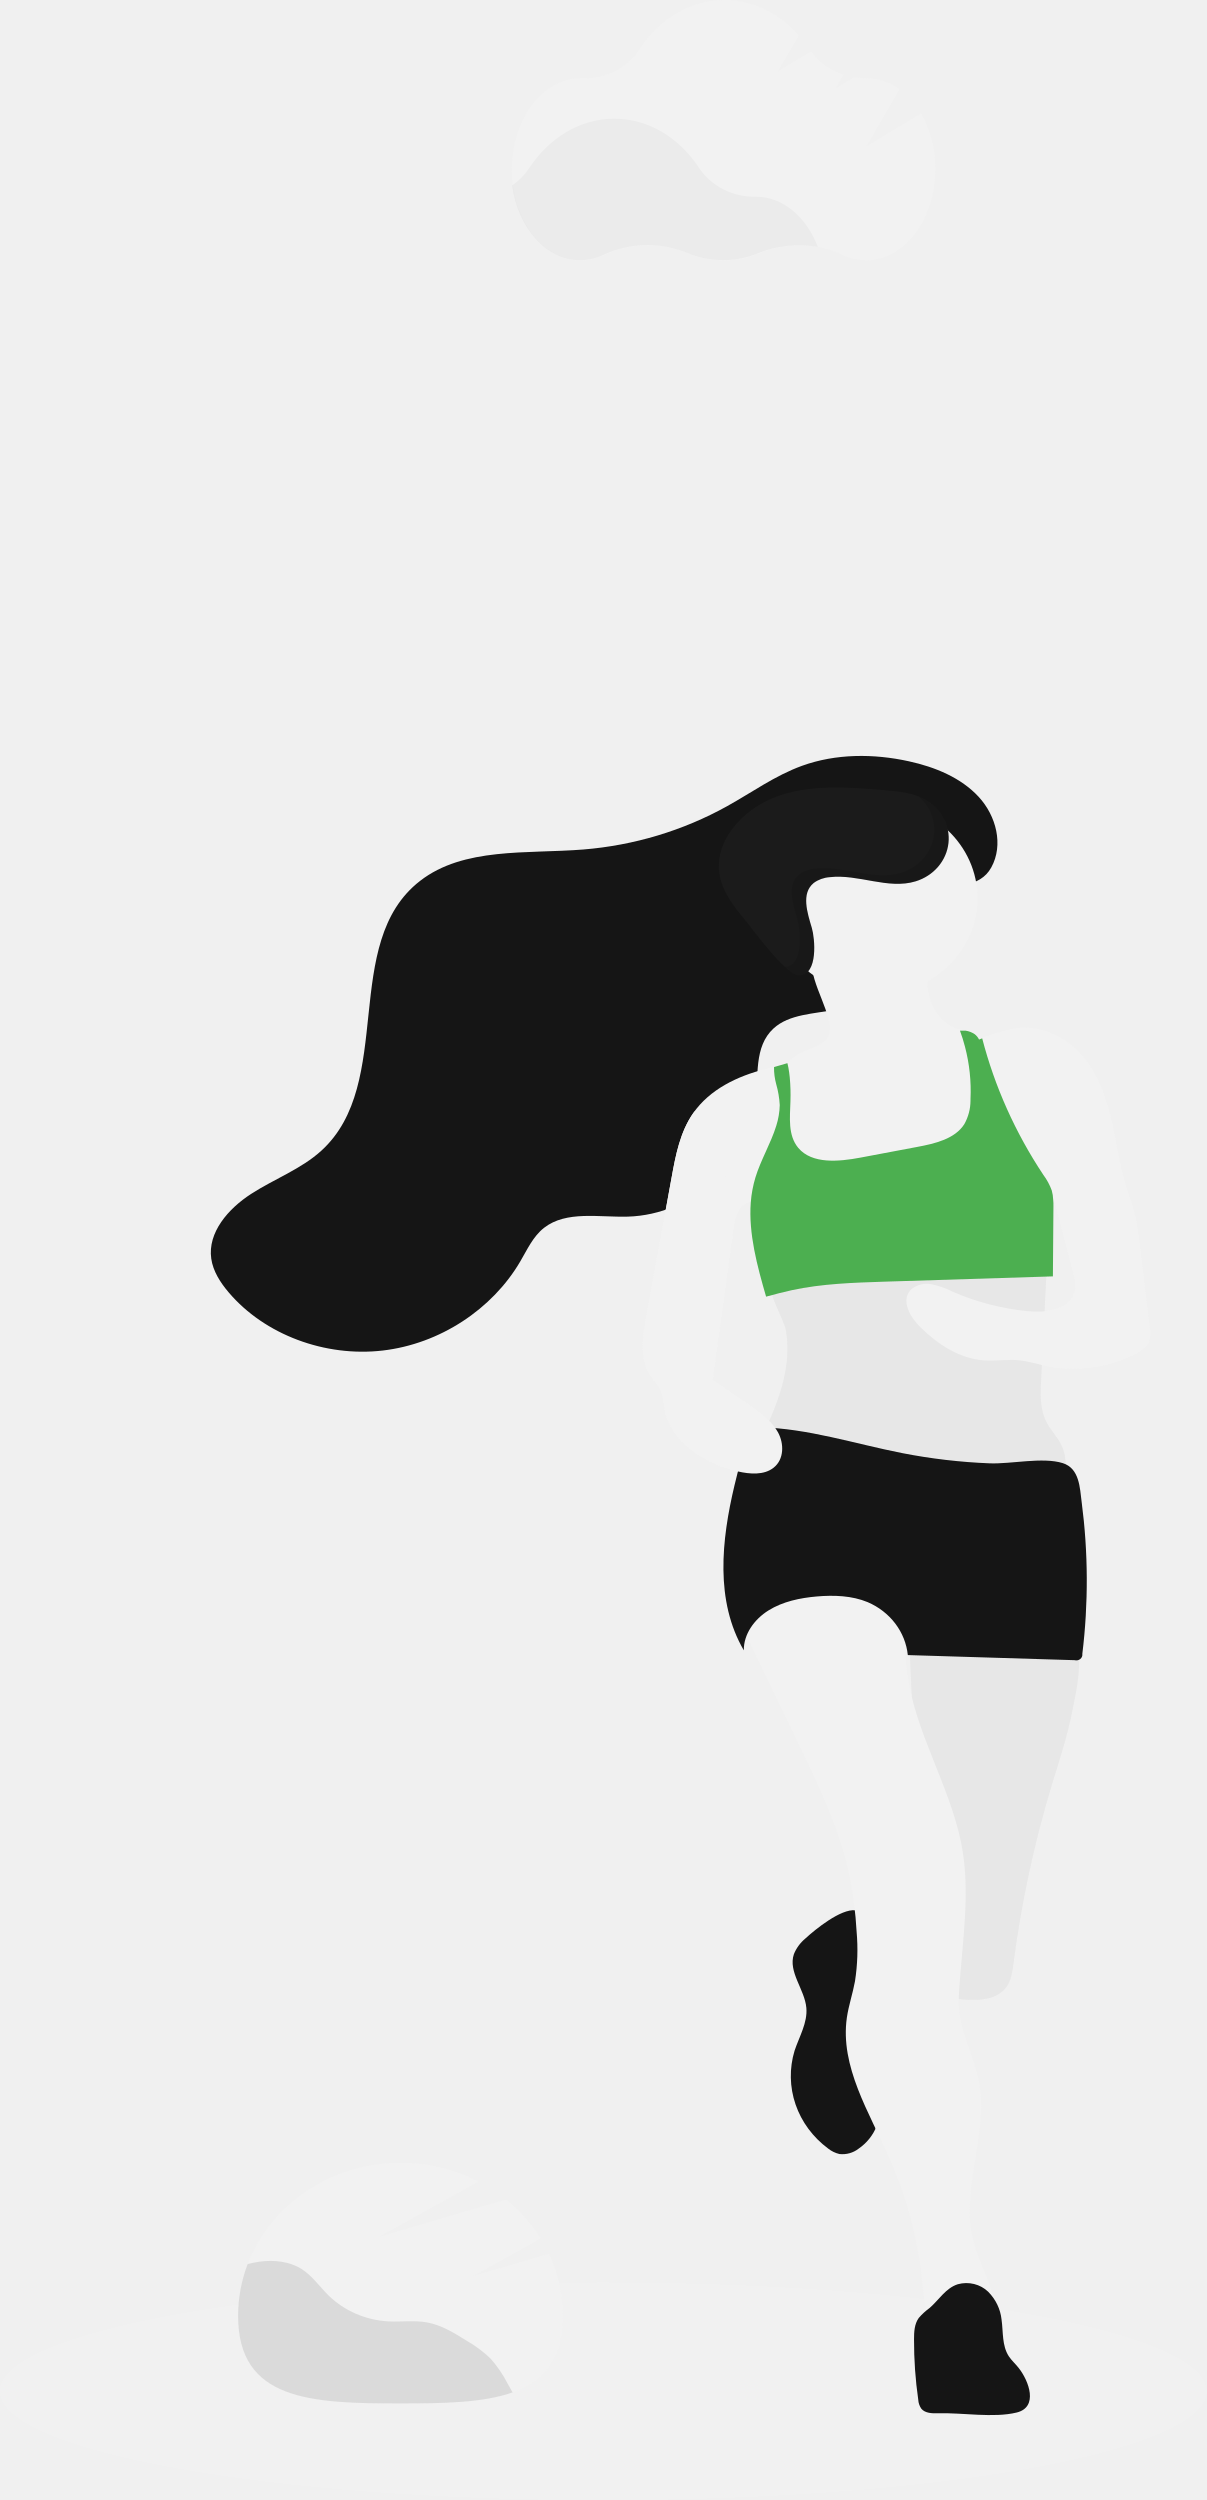
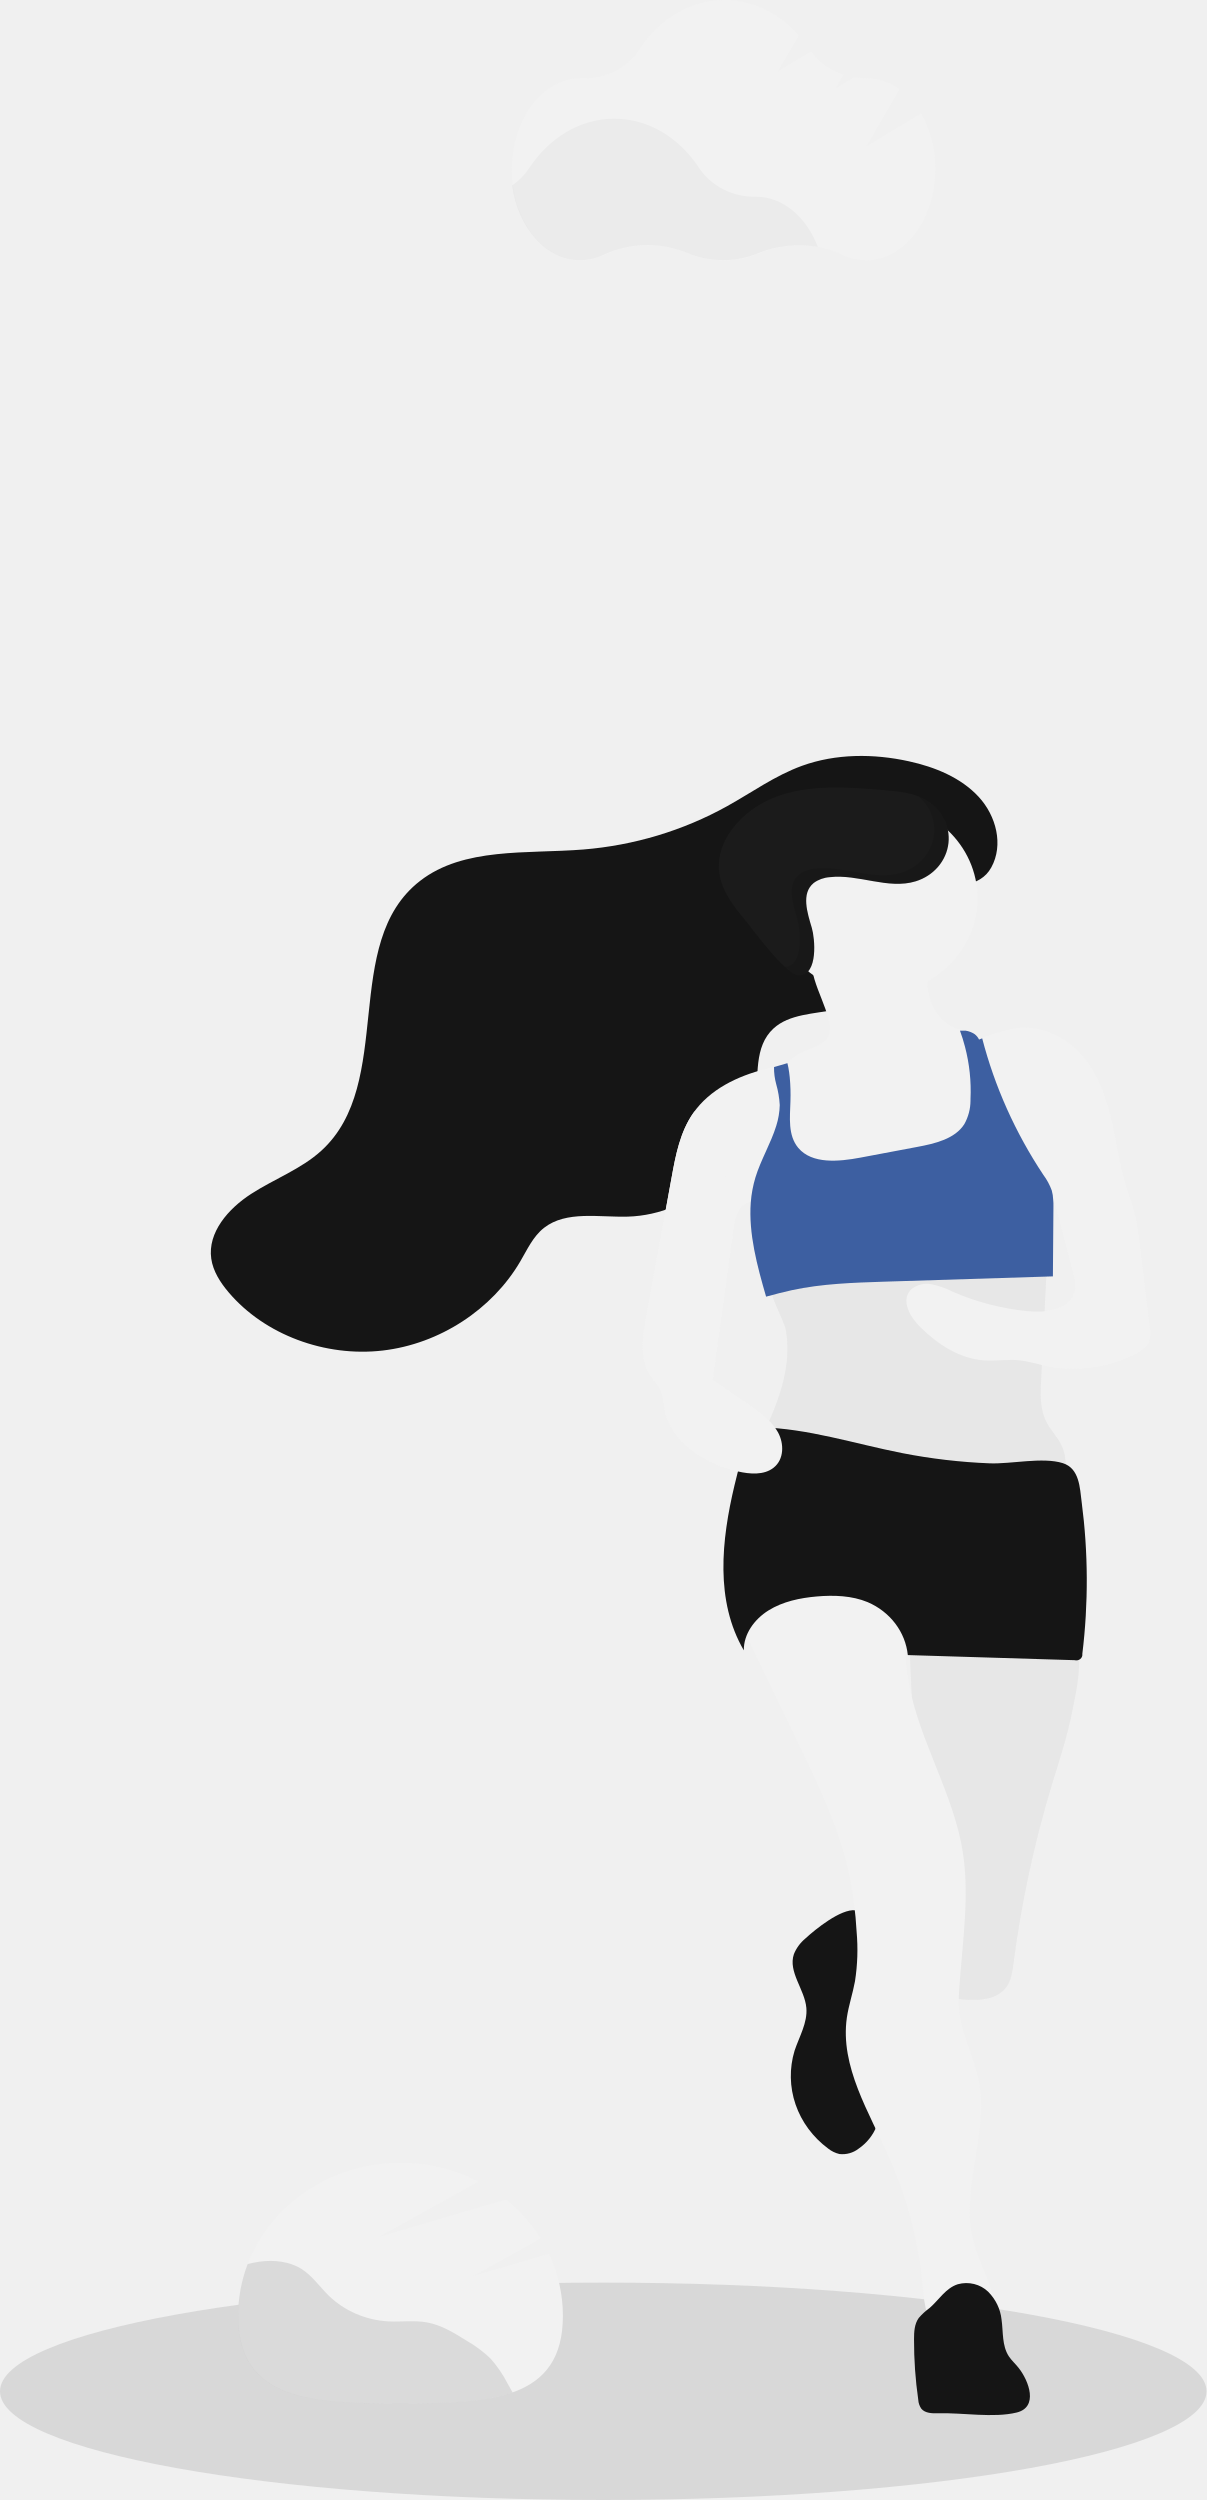
<svg xmlns="http://www.w3.org/2000/svg" width="222" height="460" viewBox="0 0 222 460" fill="none">
-   <path opacity="0.1" d="M111 460C172.304 460 222 451.046 222 440C222 428.954 172.304 420 111 420C49.696 420 0 428.954 0 440C0 451.046 49.696 460 111 460Z" fill="white" />
+   <path opacity="0.1" d="M111 460C172.304 460 222 451.046 222 440C222 428.954 172.304 420 111 420C49.696 420 0 428.954 0 440C0 451.046 49.696 460 111 460Z" fill="black" />
  <path d="M87.052 418.789L99.481 411.874C97.8 409.166 95.651 406.742 93.123 404.701L69.675 411.604L88.052 401.412C83.503 399.061 78.383 397.869 73.197 397.951C68.011 398.034 62.937 399.389 58.475 401.883C54.013 404.377 50.316 407.924 47.748 412.175C45.18 416.426 43.83 421.235 43.831 426.127C43.831 441.692 57.201 442.231 73.701 442.231C90.201 442.231 103.571 441.692 103.571 426.127C103.577 422.19 102.703 418.295 101.007 414.698L87.052 418.789Z" fill="#F2F2F2" />
  <path opacity="0.1" d="M90.214 433.925C88.892 432.673 87.413 431.577 85.812 430.66C83.552 429.245 81.221 427.806 78.558 427.322C76.221 426.899 73.812 427.255 71.416 427.132C67.281 426.892 63.39 425.208 60.5 422.409C58.805 420.756 57.468 418.734 55.429 417.454C53.227 416.094 50.435 415.8 47.825 416.137C47.068 416.245 46.318 416.39 45.578 416.572C44.406 419.639 43.808 422.874 43.812 426.134C43.812 441.698 57.182 442.237 73.682 442.237C81.688 442.237 88.955 442.108 94.318 440.197L93.422 438.617C92.567 436.931 91.49 435.355 90.214 433.925Z" fill="black" />
  <path d="M148.208 356.667C147.259 357.453 146.527 358.445 146.078 359.558C144.967 362.829 148.071 366.039 148.37 369.463C148.604 372.182 147.071 374.718 146.201 377.328C145.219 380.569 145.283 384.013 146.384 387.22C147.485 390.427 149.573 393.253 152.383 395.336C152.981 395.815 153.688 396.158 154.448 396.34C155.075 396.412 155.712 396.361 156.318 396.193C156.924 396.024 157.488 395.741 157.974 395.36C159.482 394.326 160.632 392.894 161.279 391.244C161.818 389.623 162.109 387.938 162.143 386.24L162.604 379.686C163.084 372.844 163.519 365.788 161.753 359.068C161.175 356.863 160.104 351.797 157.403 351.491C154.701 351.185 150 355.013 148.208 356.667Z" fill="#151515" />
  <path d="M193.507 328.515C190.263 339.26 187.912 350.227 186.474 361.316C186.266 362.878 186.052 364.519 185.052 365.781C183.059 368.311 179.065 368.152 175.753 367.741C174.958 367.702 174.183 367.492 173.487 367.129C172.24 366.332 171.968 364.74 171.818 363.325C169.55 342.466 168.035 321.553 167.273 300.584C167.24 299.782 194.994 299.708 197.37 301.809C199.747 303.91 197.903 311.769 197.37 314.445C196.5 319.211 194.929 323.854 193.507 328.515Z" fill="#F2F2F2" />
  <path opacity="0.05" d="M193.507 328.515C190.263 339.26 187.912 350.227 186.474 361.316C186.266 362.878 186.052 364.519 185.052 365.781C183.059 368.311 179.065 368.152 175.753 367.741C174.958 367.702 174.183 367.492 173.487 367.129C172.24 366.332 171.968 364.74 171.818 363.325C169.55 342.466 168.035 321.553 167.273 300.584C167.24 299.782 194.994 299.708 197.37 301.809C199.747 303.91 197.903 311.769 197.37 314.445C196.5 319.211 194.929 323.854 193.507 328.515Z" fill="black" />
  <path d="M135.714 297.601L146.955 320.92C150.695 328.675 154.461 336.515 156.247 344.864C156.963 348.351 157.421 351.882 157.617 355.43C157.888 358.471 157.788 361.531 157.318 364.55C156.909 366.792 156.156 368.973 155.825 371.227C154.526 380.212 159.922 388.665 163.617 397.026C166.809 404.207 168.841 411.799 169.643 419.549C169.981 422.85 170.169 426.354 172.169 429.08C175.825 428.045 179.396 427.15 183.208 427.555C183.89 422.281 180.357 417.423 179.059 412.241C176.675 402.747 181.942 392.769 180.149 383.159C179.175 377.952 176.156 373.052 176.403 367.772C176.864 358.143 178.779 348.416 176.831 338.983C174.636 328.319 168.325 318.623 166.929 307.843C165.857 299.561 167.578 290.404 162.688 283.446C152.007 282.852 140.961 288.799 135.714 297.601Z" fill="#F2F2F2" />
  <path d="M172.656 444.044C171.532 444.08 170.221 444.044 169.526 443.204C169.187 442.716 168.992 442.152 168.961 441.569C168.429 437.876 168.169 434.154 168.182 430.427C168.182 429.067 168.247 427.622 169.052 426.501C169.643 425.817 170.316 425.2 171.058 424.663C172.779 423.163 174.032 420.988 176.253 420.296C177.226 420.029 178.258 420.016 179.238 420.259C180.218 420.502 181.11 420.991 181.818 421.674C183.219 423.083 184.087 424.89 184.286 426.813C184.61 429.092 184.338 431.573 185.617 433.551C186.123 434.317 186.831 434.942 187.403 435.664C189.351 438.114 191.097 442.91 187.078 443.903C182.818 444.95 177.078 443.909 172.656 444.044Z" fill="#151515" />
  <path d="M182.403 159.599C184.675 155.459 183.318 150.13 180.071 146.614C176.825 143.098 172.078 141.138 167.234 140.078C160.74 138.645 153.779 138.657 147.565 140.911C142.61 142.706 138.344 145.812 133.773 148.347C125.694 152.833 116.652 155.554 107.312 156.31C96.922 157.137 85.318 155.851 77.286 162.092C62.571 173.522 72.818 199.279 59.104 211.75C55.403 215.113 50.461 216.932 46.221 219.67C41.98 222.408 38.188 226.787 38.87 231.59C39.195 233.899 40.532 235.981 42.078 237.8C48.714 245.622 59.857 249.72 70.396 248.501C80.935 247.282 90.584 240.9 95.721 232.116C97.019 229.917 98.071 227.51 100.117 225.911C104.214 222.72 110.227 224.013 115.539 223.859C127.351 223.516 138.078 213.967 139.11 202.856C139.552 198.109 138.695 192.584 142.312 189.252C145.227 186.557 149.786 186.581 153.773 185.754C161.097 184.241 166.429 179.243 169.773 173.142C171.305 170.337 171.149 167.201 173.422 164.873C175.844 162.313 180.24 163.532 182.403 159.599Z" fill="#151515" />
  <g opacity="0.1">
    <path opacity="0.1" d="M97.63 158.252C101.938 157.905 106.197 157.14 110.338 155.967C109.169 156.12 108 156.249 106.825 156.341C98.682 156.984 89.773 156.341 82.435 159.042C87.435 158.558 92.675 158.644 97.63 158.252Z" fill="black" />
    <path opacity="0.1" d="M90.383 227.853C88.338 229.446 87.26 231.859 85.987 234.058C82.052 240.749 75.75 245.924 68.182 248.679C68.76 248.642 69.338 248.593 69.916 248.526C80.454 247.301 90.104 240.93 95.24 232.147C96.539 229.948 97.584 227.534 99.636 225.942L99.987 225.685C96.422 225.605 93.007 225.807 90.383 227.853Z" fill="black" />
    <path opacity="0.1" d="M179.584 146.651C176.338 143.135 171.558 141.181 166.747 140.115C160.253 138.682 153.292 138.7 147.071 140.954L146.656 141.114C150.316 140.917 153.986 141.225 157.552 142.026C162.364 143.092 167.149 145.046 170.39 148.568C173.63 152.09 174.994 157.413 172.721 161.553C170.558 165.486 166.162 164.261 163.688 166.803C161.416 169.124 161.571 172.267 160.039 175.072C157.162 180.321 152.805 184.744 146.987 186.845C149.02 186.391 151.201 186.189 153.227 185.773C160.552 184.254 165.883 179.262 169.227 173.161C170.766 170.355 170.61 167.213 172.877 164.892C175.357 162.35 179.753 163.569 181.909 159.642C184.182 155.514 182.825 150.185 179.584 146.651Z" fill="black" />
    <path opacity="0.1" d="M144.039 187.69C140.052 188.511 135.494 188.492 132.578 191.181C128.961 194.52 129.818 200.045 129.377 204.792C128.604 213.091 122.416 220.521 114.409 223.896H115C126.812 223.553 137.532 213.998 138.565 202.893C139.013 198.14 138.156 192.615 141.773 189.282C142.602 188.537 143.576 187.95 144.643 187.555L144.039 187.69Z" fill="black" />
  </g>
  <path d="M182.597 215.345C182.058 216.246 180.948 216.662 179.916 217.023C169.227 220.735 157.981 224.515 146.708 222.953C146.286 221.28 145.87 219.602 145.455 217.93C144.853 215.504 144.247 213.079 143.636 210.653C143.351 209.495 143.058 208.326 142.825 207.15C142.422 205.293 142.293 203.392 142.442 201.502C142.51 200.817 142.641 200.139 142.831 199.475C143.165 198.266 143.723 197.124 144.481 196.1C144.61 195.934 144.747 195.769 144.89 195.61C145.532 194.879 146.311 194.267 147.188 193.803C149.104 192.81 151.734 192.388 152.507 190.464C152.805 189.459 152.776 188.391 152.422 187.402C151.773 184.952 150.597 182.649 149.87 180.223C148.948 177.16 150.338 177.35 153.474 176.609C159.123 175.268 165.032 174.306 170.831 175.384C170.558 178.085 170.292 180.854 171.013 183.488C171.734 186.122 173.662 188.621 176.435 189.35C176.844 189.46 177.279 189.527 177.734 189.619C178.336 189.71 178.907 189.933 179.403 190.268C179.744 190.535 180.016 190.872 180.195 191.255C180.477 191.901 180.663 192.581 180.747 193.276C181.764 199.703 182.498 206.161 182.948 212.65V212.895C183.082 213.727 182.96 214.577 182.597 215.345Z" fill="#F2F2F2" />
  <path d="M127.571 204.792C125.143 208.277 124.325 212.515 123.584 216.632L118.87 242.419C118.221 245.947 117.643 249.824 119.558 252.918C120.208 253.965 121.117 254.872 121.591 255.98C121.949 257.096 122.184 258.243 122.292 259.404C123.396 265.315 129.558 269.303 135.74 270.736C137.974 271.257 140.584 271.459 142.344 270.056C144.292 268.531 144.292 265.627 143.143 263.533C141.994 261.438 139.896 259.955 137.864 258.553L131.13 253.873L135.026 225.697C135.312 223.651 136.325 220.999 138.52 221.226C140.52 221.428 142.058 224.178 143.838 223.29C144.395 222.934 144.788 222.39 144.935 221.771C145.714 219.462 145.5 216.975 145.279 214.555L144.474 205.821C144.208 202.985 144.981 200.859 145.344 198.195C145.766 195.089 143.571 196.032 140.864 196.7C135.662 197.999 130.578 200.467 127.571 204.792Z" fill="#F2F2F2" />
  <path d="M211.305 247.141C210.81 247.927 210.078 248.554 209.201 248.942C203.944 251.738 197.761 252.559 191.89 251.239C190.536 250.864 189.162 250.562 187.773 250.333C185.552 250.075 183.292 250.492 181.052 250.333C176.506 250.008 172.513 247.331 169.364 244.207C167.468 242.37 165.747 239.362 167.513 237.39C168.006 236.914 168.619 236.563 169.295 236.371C169.97 236.178 170.686 236.149 171.377 236.287C172.752 236.576 174.078 237.042 175.318 237.672C179.664 239.572 184.313 240.781 189.078 241.249C192.325 241.567 196.455 241.047 197.578 238.137C198.123 236.722 197.74 235.154 197.357 233.69C196.31 229.68 195.262 225.668 194.214 221.654C194.142 221.304 194.011 220.967 193.825 220.656C193.771 220.572 193.708 220.494 193.636 220.423C193.222 220.098 192.721 219.886 192.188 219.811C189.766 219.247 187.344 218.334 185.61 216.65C184.474 215.454 183.569 214.08 182.935 212.589C182.753 212.215 182.584 211.836 182.409 211.456C181.078 208.528 179.675 205.527 178.591 202.452C177.834 200.373 177.275 198.235 176.922 196.063C176.636 194.183 176.48 193.319 177.571 192.486C177.864 192.278 178.175 192.093 178.5 191.935C179 191.683 179.565 191.432 180.162 191.193L180.74 190.967C182.516 190.297 184.342 189.748 186.201 189.325C190.708 188.339 195.519 190.397 198.61 193.65C201.701 196.902 203.305 201.159 204.331 205.416C205.357 209.673 205.883 214.034 207.169 218.224C207.669 219.866 208.292 221.483 208.721 223.124C209.181 225.077 209.508 227.055 209.701 229.047C210.312 234.123 210.92 239.199 211.526 244.275C211.75 245.23 211.673 246.227 211.305 247.141Z" fill="#F2F2F2" />
  <path d="M144.63 244.936C145.929 252.752 142.195 260.439 138.584 267.6C140.63 269.009 143.13 269.707 145.571 270.313C161.913 274.365 178.901 275.571 195.701 273.872C196.104 271.226 196.481 268.421 195.331 265.983C194.617 264.47 193.383 263.239 192.597 261.756C191.299 259.306 191.429 256.458 191.571 253.738L192.734 230.567C184.675 227.063 175.331 230.346 166.468 230.818C161.877 231.063 157.227 230.536 152.701 231.302C150.351 231.7 142.961 232.796 141.851 235.081C140.74 237.366 144.234 242.45 144.63 244.936Z" fill="#F2F2F2" />
  <path opacity="0.05" d="M144.63 244.936C145.929 252.752 142.195 260.439 138.584 267.6C140.63 269.009 143.13 269.707 145.571 270.313C161.913 274.365 178.901 275.571 195.701 273.872C196.104 271.226 196.481 268.421 195.331 265.983C194.617 264.47 193.383 263.239 192.597 261.756C191.299 259.306 191.429 256.458 191.571 253.738L192.734 230.567C184.675 227.063 175.331 230.346 166.468 230.818C161.877 231.063 157.227 230.536 152.701 231.302C150.351 231.7 142.961 232.796 141.851 235.081C140.74 237.366 144.234 242.45 144.63 244.936Z" fill="black" />
  <path d="M165.98 267.367C157.247 265.652 148.662 262.816 139.747 262.62C139.299 262.577 138.848 262.658 138.448 262.853C138.013 263.192 137.722 263.669 137.63 264.194C136.708 267.195 135.883 270.219 135.156 273.266C132.74 283.391 131.552 294.575 136.864 303.665C136.812 300.713 138.779 297.95 141.409 296.315C144.039 294.679 147.188 294.018 150.305 293.748C153.422 293.479 156.753 293.589 159.656 294.796C161.684 295.665 163.434 297.023 164.73 298.732C166.026 300.442 166.823 302.443 167.039 304.535L197.721 305.472C197.9 305.522 198.09 305.528 198.273 305.491C198.456 305.454 198.626 305.374 198.768 305.259C198.91 305.144 199.019 304.997 199.086 304.832C199.152 304.667 199.174 304.489 199.149 304.314C200.28 295.03 200.239 285.652 199.026 276.377C198.688 273.786 198.643 270.191 195.552 269.217C191.864 268.053 186.032 269.413 182.091 269.254C176.675 269.039 171.287 268.408 165.98 267.367Z" fill="#151515" />
-   <path d="M193.831 221.991L193.734 234.854L162.695 235.828C157 236.012 151.26 236.196 145.708 237.39C144.11 237.733 142.533 238.162 140.961 238.584C139.325 232.931 137.714 227.008 138.143 221.244C138.261 219.689 138.549 218.15 139 216.65C139.987 213.416 141.838 210.365 142.825 207.168C143.222 205.923 143.441 204.634 143.474 203.334C143.4 202.036 143.183 200.748 142.825 199.493C142.54 198.464 142.405 197.403 142.422 196.339L144.883 195.622C144.955 195.898 145.013 196.167 145.065 196.449C145.169 197.031 145.253 197.625 145.312 198.219C145.451 199.691 145.494 201.17 145.442 202.648C145.357 205.6 144.935 208.889 146.89 211.223C149.429 214.218 154.312 213.753 158.299 213.005L168.74 211.039C172.039 210.427 175.721 209.557 177.442 206.831C178.176 205.508 178.563 204.037 178.571 202.544V202.25C178.727 198.996 178.383 195.739 177.552 192.578C177.299 191.586 176.987 190.605 176.636 189.644H177.682C178.284 189.735 178.855 189.957 179.351 190.293C179.692 190.559 179.964 190.897 180.143 191.279L180.721 191.053C183.025 199.936 186.822 208.415 191.968 216.166C192.629 217.053 193.154 218.025 193.526 219.051C193.68 219.608 193.768 220.179 193.786 220.754C193.838 221.115 193.831 221.55 193.831 221.991Z" fill="#4CAF50" />
+   <path d="M193.831 221.991L193.734 234.854L162.695 235.828C157 236.012 151.26 236.196 145.708 237.39C144.11 237.733 142.533 238.162 140.961 238.584C139.325 232.931 137.714 227.008 138.143 221.244C138.261 219.689 138.549 218.15 139 216.65C139.987 213.416 141.838 210.365 142.825 207.168C143.222 205.923 143.441 204.634 143.474 203.334C143.4 202.036 143.183 200.748 142.825 199.493C142.54 198.464 142.405 197.403 142.422 196.339L144.883 195.622C144.955 195.898 145.013 196.167 145.065 196.449C145.169 197.031 145.253 197.625 145.312 198.219C145.451 199.691 145.494 201.17 145.442 202.648C145.357 205.6 144.935 208.889 146.89 211.223C149.429 214.218 154.312 213.753 158.299 213.005L168.74 211.039C172.039 210.427 175.721 209.557 177.442 206.831C178.176 205.508 178.563 204.037 178.571 202.544V202.25C178.727 198.996 178.383 195.739 177.552 192.578C177.299 191.586 176.987 190.605 176.636 189.644H177.682C178.284 189.735 178.855 189.957 179.351 190.293C179.692 190.559 179.964 190.897 180.143 191.279L180.721 191.053C183.025 199.936 186.822 208.415 191.968 216.166C192.629 217.053 193.154 218.025 193.526 219.051C193.68 219.608 193.768 220.179 193.786 220.754C193.838 221.115 193.831 221.55 193.831 221.991Z" fill="#3D5FA1" />
  <path d="M161.039 183.059C171.439 183.059 179.87 175.106 179.87 165.296C179.87 155.486 171.439 147.533 161.039 147.533C150.639 147.533 142.208 155.486 142.208 165.296C142.208 175.106 150.639 183.059 161.039 183.059Z" fill="#F2F2F2" />
  <path d="M127.571 204.791C125.143 208.277 124.325 212.515 123.584 216.631L118.87 242.419C118.221 245.947 117.643 249.824 119.558 252.917C120.208 253.965 121.117 254.871 121.591 255.98C121.949 257.096 122.184 258.243 122.292 259.404C123.396 265.315 129.558 269.302 135.74 270.736C137.974 271.256 140.584 271.459 142.344 270.056C144.292 268.531 144.292 265.627 143.143 263.532C141.994 261.438 139.896 259.955 137.864 258.553L131.13 253.873L135.026 225.697C135.286 223.669 130.578 200.467 127.571 204.791Z" fill="#F2F2F2" />
  <path d="M204.338 205.453C205.364 209.71 205.89 214.071 207.175 218.261C207.675 219.909 208.299 221.52 208.727 223.161C209.187 225.112 209.515 227.088 209.708 229.078L211.532 244.305C211.743 245.246 211.664 246.223 211.305 247.123C210.809 247.907 210.076 248.534 209.201 248.924C203.941 251.713 197.761 252.533 191.89 251.221C190.538 250.84 189.163 250.537 187.773 250.314C185.552 250.051 183.292 250.474 181.052 250.314C176.506 249.99 172.513 247.319 169.364 244.22C167.468 242.382 165.747 239.369 167.513 237.396C168.006 236.92 168.619 236.57 169.295 236.377C169.97 236.184 170.686 236.156 171.377 236.294C172.752 236.585 174.078 237.053 175.318 237.684C179.665 239.58 184.314 240.786 189.078 241.255C192.325 241.58 196.455 241.059 197.578 238.143C198.123 236.729 197.74 235.16 197.357 233.697L194.214 221.66C194.084 221.244 203.312 201.202 204.338 205.453Z" fill="#F2F2F2" />
  <path d="M149.383 170.766C148.545 167.93 147.37 164.383 149.727 162.46C150.574 161.843 151.595 161.474 152.662 161.4C157.954 160.788 163.429 163.728 168.493 162.16C170.109 161.662 171.537 160.733 172.606 159.487C173.674 158.24 174.338 156.728 174.515 155.134C174.693 153.539 174.378 151.93 173.608 150.501C172.838 149.072 171.646 147.884 170.175 147.079C167.961 145.854 165.318 145.615 162.766 145.401C156.045 144.819 149.039 144.28 142.753 146.626C136.467 148.972 131.169 155.012 132.467 161.265C133.071 164.248 135.026 166.815 137.013 169.191C138.539 170.998 144.662 179.604 147.123 179.482C150.591 179.298 149.929 172.609 149.383 170.766Z" fill="#1B1B1B" />
  <path opacity="0.1" d="M170.175 147.08C169.8 146.875 169.409 146.697 169.006 146.547C170.147 147.523 170.995 148.764 171.467 150.146C171.939 151.529 172.018 153.004 171.696 154.424C171.374 155.844 170.662 157.16 169.632 158.239C168.601 159.318 167.288 160.123 165.825 160.573C160.76 162.142 155.286 159.201 149.993 159.814C148.926 159.888 147.906 160.257 147.058 160.874C144.701 162.797 145.877 166.343 146.714 169.179C147.26 171.017 147.922 177.712 144.467 177.896H144.409C145.48 178.882 146.448 179.525 147.136 179.488C150.591 179.304 149.929 172.616 149.383 170.772C148.545 167.936 147.37 164.389 149.727 162.466C150.574 161.849 151.595 161.481 152.662 161.406C157.955 160.794 163.429 163.734 168.493 162.166C170.109 161.668 171.537 160.74 172.606 159.493C173.674 158.246 174.338 156.734 174.515 155.14C174.693 153.546 174.378 151.937 173.608 150.507C172.838 149.078 171.646 147.89 170.175 147.086V147.08Z" fill="black" />
  <path d="M169.481 20.899L159.403 26.927L165.519 16.434C163.786 15.129 161.64 14.407 159.422 14.382H159.26C158.56 14.392 157.86 14.342 157.169 14.235L153.753 16.275L155.221 13.763C152.798 12.968 150.705 11.467 149.247 9.476L143.13 13.151L146.994 6.53C143.416 2.481 138.597 0 133.299 0C126.942 0 121.279 3.565 117.623 9.12C116.542 10.789 115.01 12.156 113.185 13.081C111.359 14.007 109.305 14.458 107.234 14.388H106.89C99.87 14.388 94.182 21.892 94.182 31.153C94.182 40.414 99.87 47.918 106.89 47.918C108.434 47.911 109.953 47.552 111.318 46.87C113.706 45.774 116.318 45.181 118.974 45.132C121.629 45.084 124.264 45.581 126.695 46.589C128.752 47.457 130.98 47.905 133.234 47.905C135.487 47.905 137.716 47.457 139.773 46.589C142.187 45.601 144.798 45.116 147.429 45.164C150.059 45.213 152.648 45.795 155.02 46.87C156.37 47.537 157.871 47.888 159.396 47.893C166.416 47.893 172.104 40.384 172.104 31.128C172.152 27.565 171.25 24.048 169.481 20.899Z" fill="#F2F2F2" />
  <path opacity="0.03" d="M150.481 45.431C146.82 44.776 143.036 45.164 139.61 46.546C137.553 47.412 135.325 47.86 133.071 47.86C130.818 47.86 128.59 47.412 126.532 46.546C124.1 45.54 121.466 45.045 118.811 45.094C116.156 45.144 113.544 45.738 111.156 46.834C109.79 47.512 108.271 47.87 106.727 47.875C100.494 47.875 95.305 41.952 94.227 34.136C95.47 33.277 96.528 32.202 97.344 30.969C101 25.408 106.662 21.843 113.02 21.843C119.377 21.843 124.968 25.365 128.604 30.865C129.698 32.52 131.226 33.88 133.041 34.814C134.855 35.749 136.894 36.226 138.961 36.2H139.123C144.091 36.2 148.39 39.955 150.481 45.431Z" fill="black" />
</svg>
